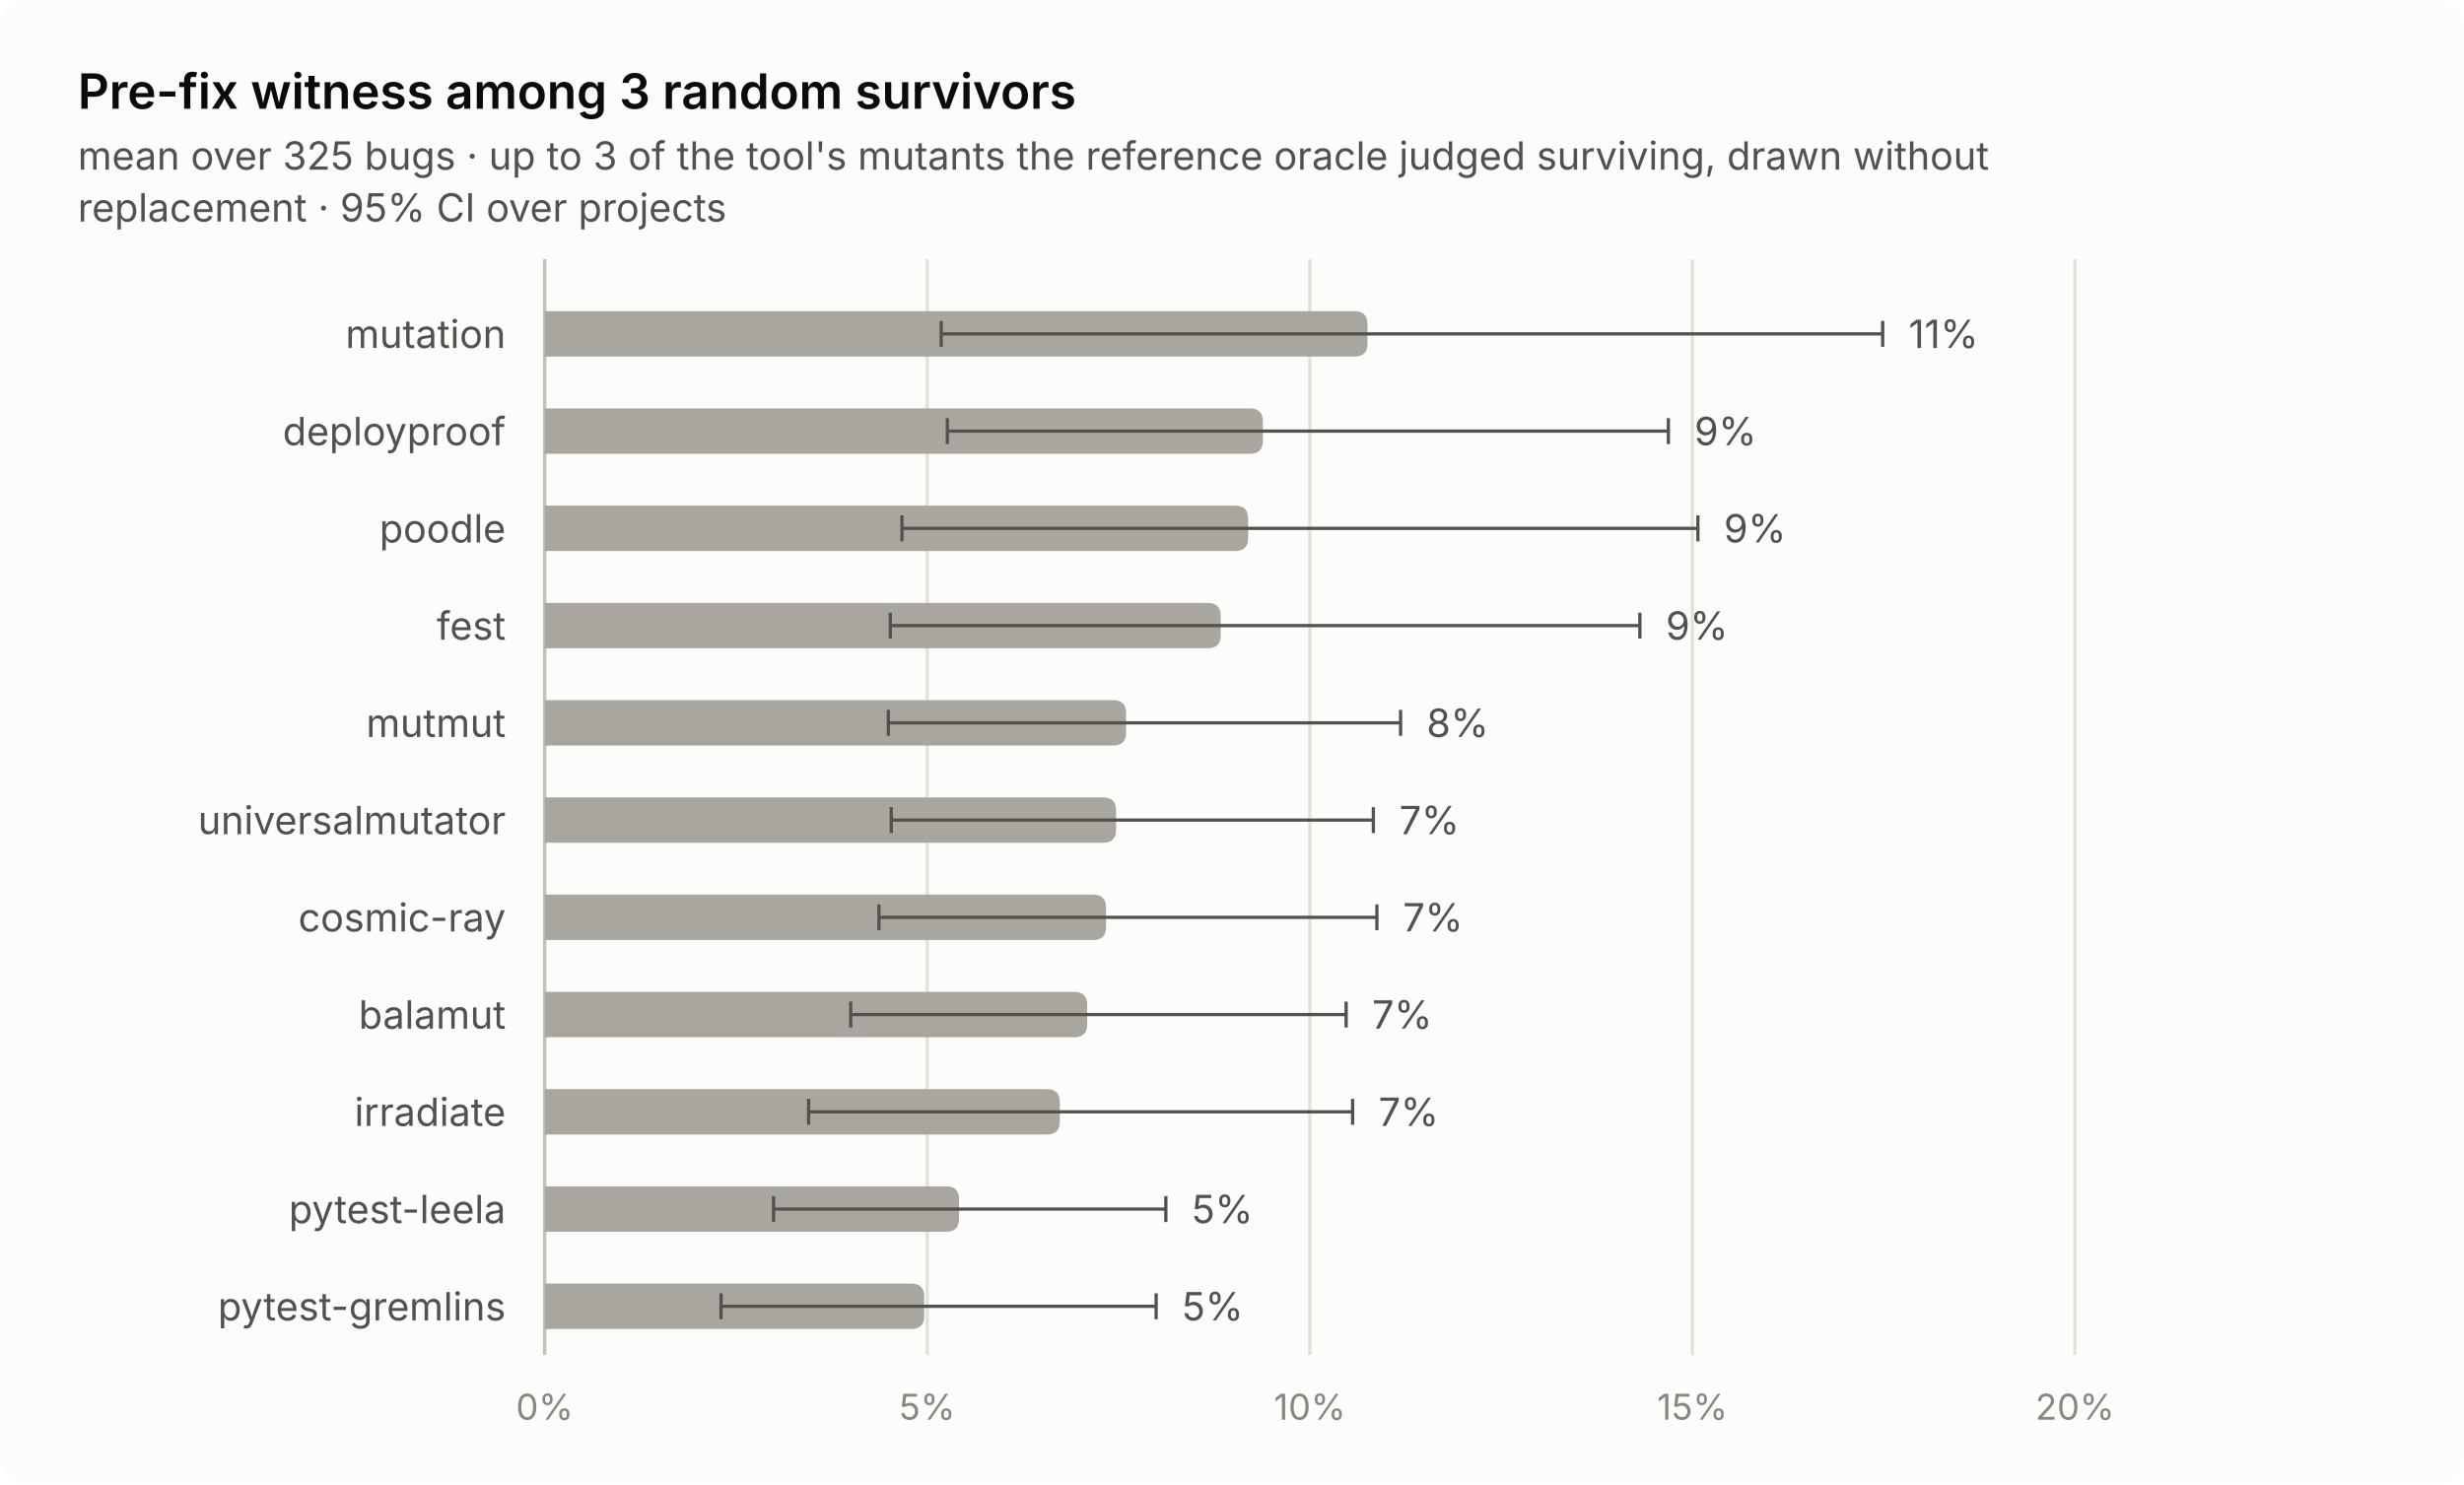
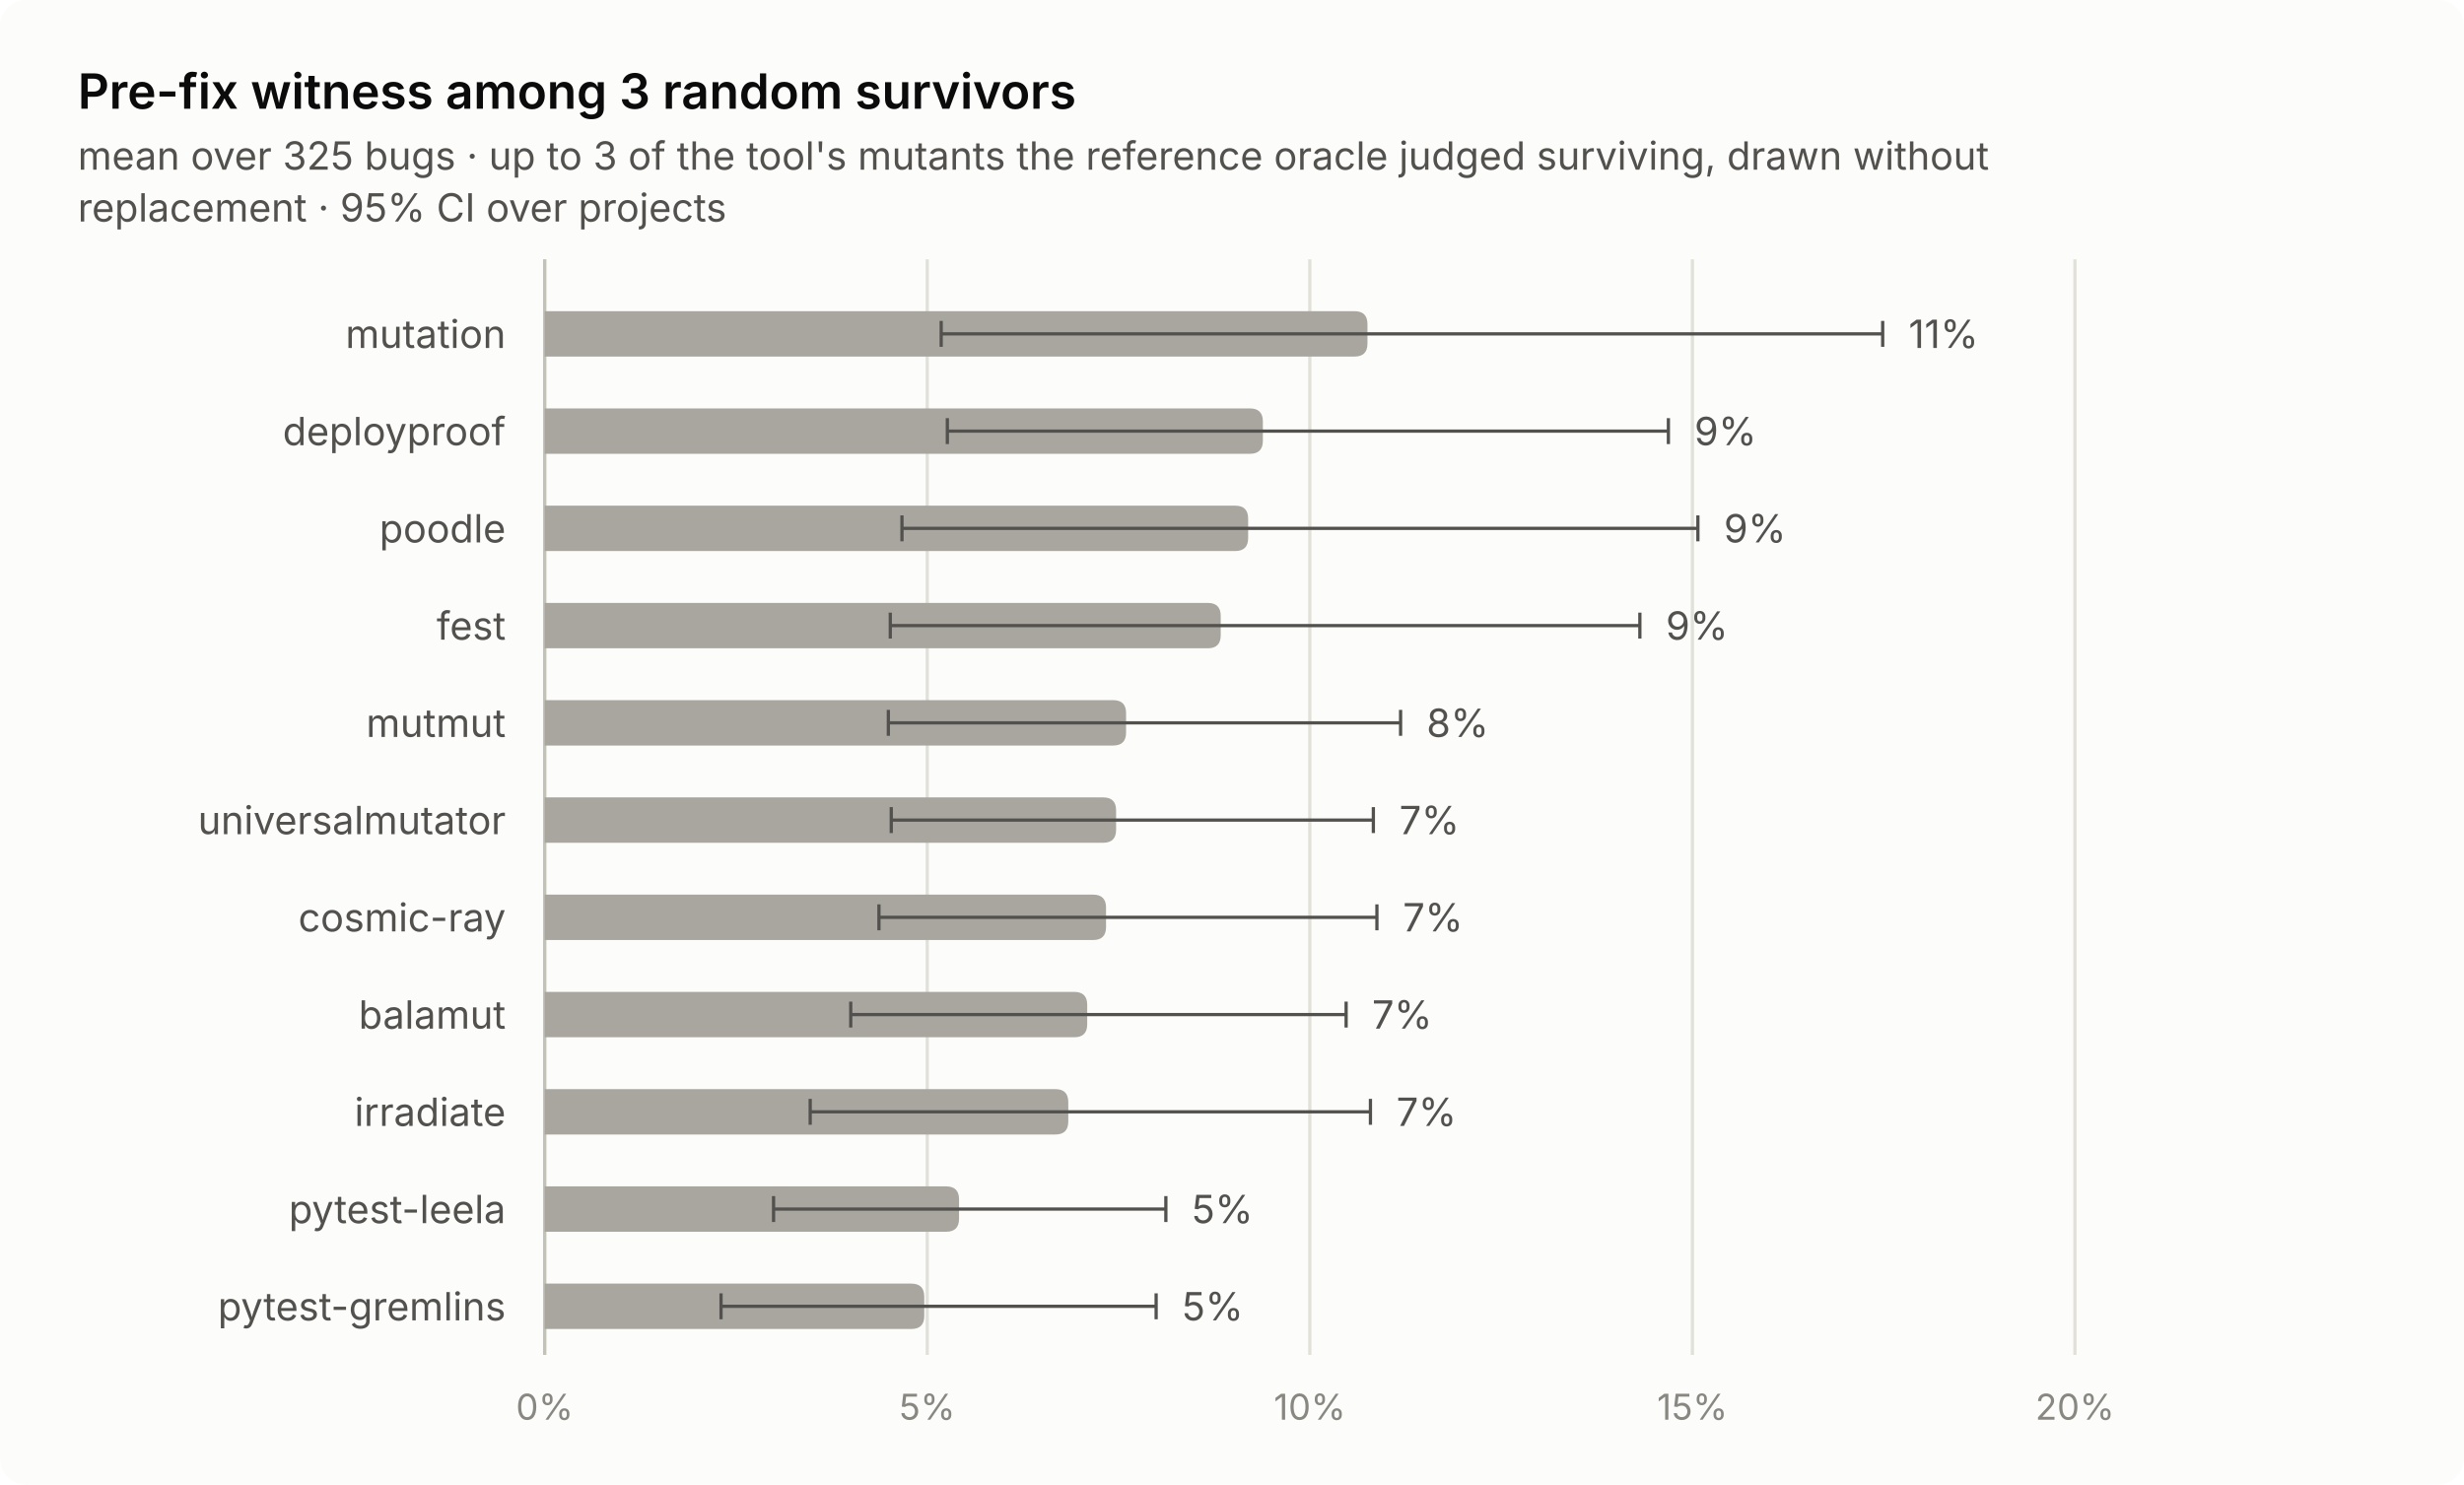
<svg xmlns="http://www.w3.org/2000/svg" width="760" height="458" viewBox="0 0 760 458" font-family="system-ui, -apple-system, &quot;Segoe UI&quot;, sans-serif" role="img" aria-label="Pre-fix witness among 3 random survivors">
  <rect width="760" height="458" fill="#fcfcfb" rx="8" />
  <text x="24.0" y="28.0" fill="#0b0b0b" font-size="15" font-weight="600" text-anchor="start" dominant-baseline="middle">Pre-fix witness among 3 random survivors</text>
  <text x="24.0" y="48.0" fill="#52514e" font-size="12" font-weight="400" text-anchor="start" dominant-baseline="middle">mean over 325 bugs · up to 3 of the tool's mutants the reference oracle judged surviving, drawn without</text>
  <text x="24.0" y="64.0" fill="#52514e" font-size="12" font-weight="400" text-anchor="start" dominant-baseline="middle">replacement · 95% CI over projects</text>
  <g transform="translate(0,16)">
    <line x1="168.0" y1="64" x2="168.0" y2="402" stroke="#e1e0d9" stroke-width="1" />
    <text x="168.0" y="418.0" fill="#898781" font-size="11" font-weight="400" text-anchor="middle" dominant-baseline="middle">0%</text>
    <line x1="286.0" y1="64" x2="286.0" y2="402" stroke="#e1e0d9" stroke-width="1" />
    <text x="286.0" y="418.0" fill="#898781" font-size="11" font-weight="400" text-anchor="middle" dominant-baseline="middle">5%</text>
    <line x1="404.0" y1="64" x2="404.0" y2="402" stroke="#e1e0d9" stroke-width="1" />
    <text x="404.0" y="418.0" fill="#898781" font-size="11" font-weight="400" text-anchor="middle" dominant-baseline="middle">10%</text>
    <line x1="522.0" y1="64" x2="522.0" y2="402" stroke="#e1e0d9" stroke-width="1" />
    <text x="522.0" y="418.0" fill="#898781" font-size="11" font-weight="400" text-anchor="middle" dominant-baseline="middle">15%</text>
    <line x1="640.0" y1="64" x2="640.0" y2="402" stroke="#e1e0d9" stroke-width="1" />
    <text x="640.0" y="418.0" fill="#898781" font-size="11" font-weight="400" text-anchor="middle" dominant-baseline="middle">20%</text>
    <line x1="168" y1="64" x2="168" y2="402" stroke="#c3c2b7" stroke-width="1" />
    <text x="156.0" y="87.0" fill="#52514e" font-size="12" font-weight="400" text-anchor="end" dominant-baseline="middle">mutation</text>
    <path d="M168.00,80.00 H417.78 Q421.78,80.00 421.78,84.00 V90.00 Q421.78,94.00 417.78,94.00 H168.00 Z" fill="#a8a69e" />
    <line x1="290.3" y1="87.0" x2="580.7" y2="87.0" stroke="#52514e" stroke-width="1" />
    <line x1="290.3" y1="83.0" x2="290.3" y2="91.0" stroke="#52514e" stroke-width="1" />
    <line x1="580.7" y1="83.0" x2="580.7" y2="91.0" stroke="#52514e" stroke-width="1" />
    <text x="588.7" y="87.0" fill="#52514e" font-size="12" font-weight="400" text-anchor="start" dominant-baseline="middle">11%</text>
    <text x="156.0" y="117.0" fill="#52514e" font-size="12" font-weight="400" text-anchor="end" dominant-baseline="middle">deployproof</text>
    <path d="M168.00,110.00 H385.52 Q389.52,110.00 389.52,114.00 V120.00 Q389.52,124.00 385.52,124.00 H168.00 Z" fill="#a8a69e" />
    <line x1="292.2" y1="117.0" x2="514.6" y2="117.0" stroke="#52514e" stroke-width="1" />
    <line x1="292.2" y1="113.0" x2="292.2" y2="121.0" stroke="#52514e" stroke-width="1" />
    <line x1="514.6" y1="113.0" x2="514.6" y2="121.0" stroke="#52514e" stroke-width="1" />
    <text x="522.6" y="117.0" fill="#52514e" font-size="12" font-weight="400" text-anchor="start" dominant-baseline="middle">9%</text>
    <text x="156.0" y="147.0" fill="#52514e" font-size="12" font-weight="400" text-anchor="end" dominant-baseline="middle">poodle</text>
    <path d="M168.00,140.00 H380.98 Q384.98,140.00 384.98,144.00 V150.00 Q384.98,154.00 380.98,154.00 H168.00 Z" fill="#a8a69e" />
    <line x1="278.2" y1="147.0" x2="523.7" y2="147.0" stroke="#52514e" stroke-width="1" />
    <line x1="278.2" y1="143.0" x2="278.2" y2="151.0" stroke="#52514e" stroke-width="1" />
    <line x1="523.7" y1="143.0" x2="523.7" y2="151.0" stroke="#52514e" stroke-width="1" />
    <text x="531.7" y="147.0" fill="#52514e" font-size="12" font-weight="400" text-anchor="start" dominant-baseline="middle">9%</text>
    <text x="156.0" y="177.0" fill="#52514e" font-size="12" font-weight="400" text-anchor="end" dominant-baseline="middle">fest</text>
    <path d="M168.00,170.00 H372.52 Q376.52,170.00 376.52,174.00 V180.00 Q376.52,184.00 372.52,184.00 H168.00 Z" fill="#a8a69e" />
    <line x1="274.6" y1="177.0" x2="505.8" y2="177.0" stroke="#52514e" stroke-width="1" />
    <line x1="274.6" y1="173.0" x2="274.6" y2="181.0" stroke="#52514e" stroke-width="1" />
    <line x1="505.8" y1="173.0" x2="505.8" y2="181.0" stroke="#52514e" stroke-width="1" />
    <text x="513.8" y="177.0" fill="#52514e" font-size="12" font-weight="400" text-anchor="start" dominant-baseline="middle">9%</text>
    <text x="156.0" y="207.0" fill="#52514e" font-size="12" font-weight="400" text-anchor="end" dominant-baseline="middle">mutmut</text>
    <path d="M168.00,200.00 H343.33 Q347.33,200.00 347.33,204.00 V210.00 Q347.33,214.00 343.33,214.00 H168.00 Z" fill="#a8a69e" />
    <line x1="274.0" y1="207.0" x2="432.0" y2="207.0" stroke="#52514e" stroke-width="1" />
    <line x1="274.0" y1="203.0" x2="274.0" y2="211.0" stroke="#52514e" stroke-width="1" />
    <line x1="432.0" y1="203.0" x2="432.0" y2="211.0" stroke="#52514e" stroke-width="1" />
    <text x="440.0" y="207.0" fill="#52514e" font-size="12" font-weight="400" text-anchor="start" dominant-baseline="middle">8%</text>
    <text x="156.0" y="237.0" fill="#52514e" font-size="12" font-weight="400" text-anchor="end" dominant-baseline="middle">universalmutator</text>
    <path d="M168.00,230.00 H340.25 Q344.25,230.00 344.25,234.00 V240.00 Q344.25,244.00 340.25,244.00 H168.00 Z" fill="#a8a69e" />
    <line x1="274.9" y1="237.0" x2="423.6" y2="237.0" stroke="#52514e" stroke-width="1" />
    <line x1="274.9" y1="233.0" x2="274.9" y2="241.0" stroke="#52514e" stroke-width="1" />
    <line x1="423.6" y1="233.0" x2="423.6" y2="241.0" stroke="#52514e" stroke-width="1" />
    <text x="431.6" y="237.0" fill="#52514e" font-size="12" font-weight="400" text-anchor="start" dominant-baseline="middle">7%</text>
    <text x="156.0" y="267.0" fill="#52514e" font-size="12" font-weight="400" text-anchor="end" dominant-baseline="middle">cosmic-ray</text>
    <path d="M168.00,260.00 H337.15 Q341.15,260.00 341.15,264.00 V270.00 Q341.15,274.00 337.15,274.00 H168.00 Z" fill="#a8a69e" />
    <line x1="271.1" y1="267.0" x2="424.7" y2="267.0" stroke="#52514e" stroke-width="1" />
    <line x1="271.1" y1="263.0" x2="271.1" y2="271.0" stroke="#52514e" stroke-width="1" />
    <line x1="424.7" y1="263.0" x2="424.7" y2="271.0" stroke="#52514e" stroke-width="1" />
    <text x="432.7" y="267.0" fill="#52514e" font-size="12" font-weight="400" text-anchor="start" dominant-baseline="middle">7%</text>
    <text x="156.0" y="297.0" fill="#52514e" font-size="12" font-weight="400" text-anchor="end" dominant-baseline="middle">balamut</text>
    <path d="M168.00,290.00 H331.34 Q335.34,290.00 335.34,294.00 V300.00 Q335.34,304.00 331.34,304.00 H168.00 Z" fill="#a8a69e" />
    <line x1="262.4" y1="297.0" x2="415.2" y2="297.0" stroke="#52514e" stroke-width="1" />
    <line x1="262.4" y1="293.0" x2="262.4" y2="301.0" stroke="#52514e" stroke-width="1" />
    <line x1="415.2" y1="293.0" x2="415.2" y2="301.0" stroke="#52514e" stroke-width="1" />
    <text x="423.2" y="297.0" fill="#52514e" font-size="12" font-weight="400" text-anchor="start" dominant-baseline="middle">7%</text>
    <text x="156.0" y="327.0" fill="#52514e" font-size="12" font-weight="400" text-anchor="end" dominant-baseline="middle">irradiate</text>
-     <path d="M168.00,320.00 H322.89 Q326.89,320.00 326.89,324.00 V330.00 Q326.89,334.00 322.89,334.00 H168.00 Z" fill="#a8a69e" />
-     <line x1="249.4" y1="327.0" x2="417.2" y2="327.0" stroke="#52514e" stroke-width="1" />
-     <line x1="249.4" y1="323.0" x2="249.4" y2="331.0" stroke="#52514e" stroke-width="1" />
-     <line x1="417.2" y1="323.0" x2="417.2" y2="331.0" stroke="#52514e" stroke-width="1" />
-     <text x="425.2" y="327.0" fill="#52514e" font-size="12" font-weight="400" text-anchor="start" dominant-baseline="middle">7%</text>
+     <path d="M168.00,320.00 H325.50 Q329.50,320.00 329.50,324.00 V330.00 Q329.50,334.00 325.50,334.00 H168.00 Z" fill="#a8a69e" />
+     <line x1="249.9" y1="327.0" x2="422.7" y2="327.0" stroke="#52514e" stroke-width="1" />
+     <line x1="249.9" y1="323.0" x2="249.9" y2="331.0" stroke="#52514e" stroke-width="1" />
+     <line x1="422.7" y1="323.0" x2="422.7" y2="331.0" stroke="#52514e" stroke-width="1" />
+     <text x="430.7" y="327.0" fill="#52514e" font-size="12" font-weight="400" text-anchor="start" dominant-baseline="middle">7%</text>
    <text x="156.0" y="357.0" fill="#52514e" font-size="12" font-weight="400" text-anchor="end" dominant-baseline="middle">pytest-leela</text>
    <path d="M168.00,350.00 H291.81 Q295.81,350.00 295.81,354.00 V360.00 Q295.81,364.00 291.81,364.00 H168.00 Z" fill="#a8a69e" />
    <line x1="238.6" y1="357.0" x2="359.6" y2="357.0" stroke="#52514e" stroke-width="1" />
    <line x1="238.6" y1="353.0" x2="238.6" y2="361.0" stroke="#52514e" stroke-width="1" />
    <line x1="359.6" y1="353.0" x2="359.6" y2="361.0" stroke="#52514e" stroke-width="1" />
    <text x="367.6" y="357.0" fill="#52514e" font-size="12" font-weight="400" text-anchor="start" dominant-baseline="middle">5%</text>
    <text x="156.0" y="387.0" fill="#52514e" font-size="12" font-weight="400" text-anchor="end" dominant-baseline="middle">pytest-gremlins</text>
    <path d="M168.00,380.00 H281.08 Q285.08,380.00 285.08,384.00 V390.00 Q285.08,394.00 281.08,394.00 H168.00 Z" fill="#a8a69e" />
    <line x1="222.4" y1="387.0" x2="356.6" y2="387.0" stroke="#52514e" stroke-width="1" />
    <line x1="222.4" y1="383.0" x2="222.4" y2="391.0" stroke="#52514e" stroke-width="1" />
    <line x1="356.6" y1="383.0" x2="356.6" y2="391.0" stroke="#52514e" stroke-width="1" />
    <text x="364.6" y="387.0" fill="#52514e" font-size="12" font-weight="400" text-anchor="start" dominant-baseline="middle">5%</text>
  </g>
</svg>
